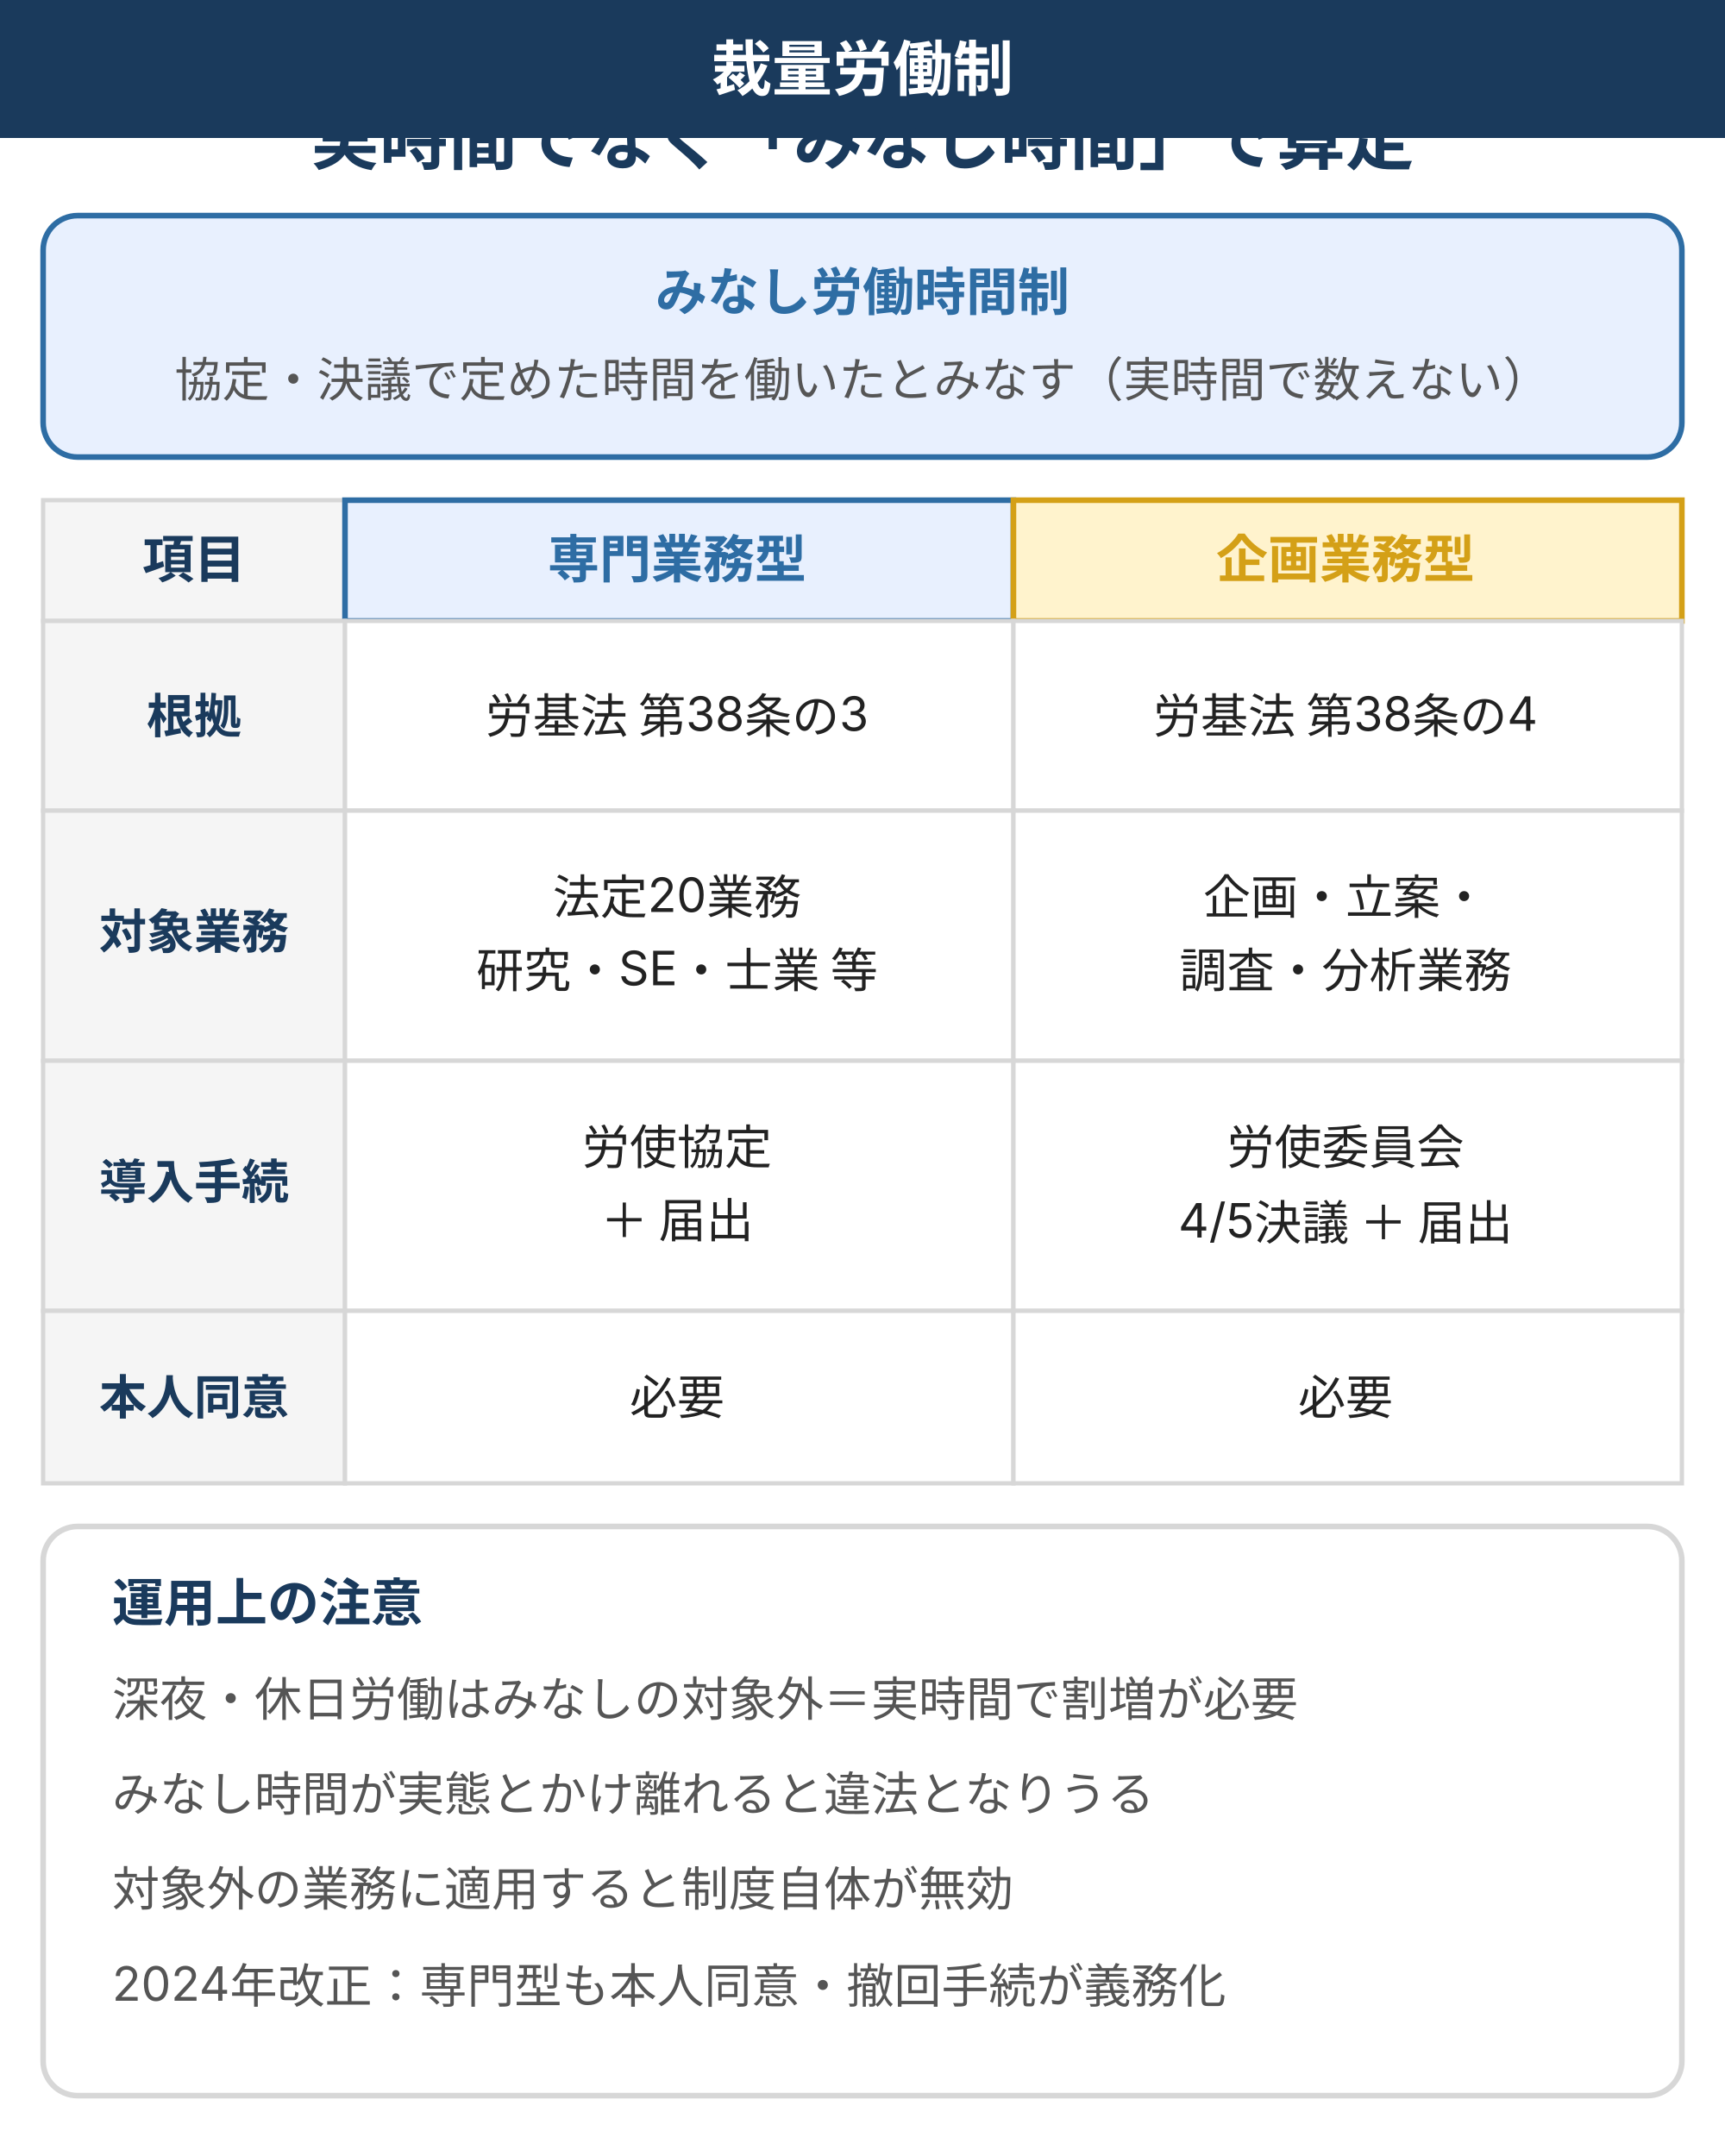
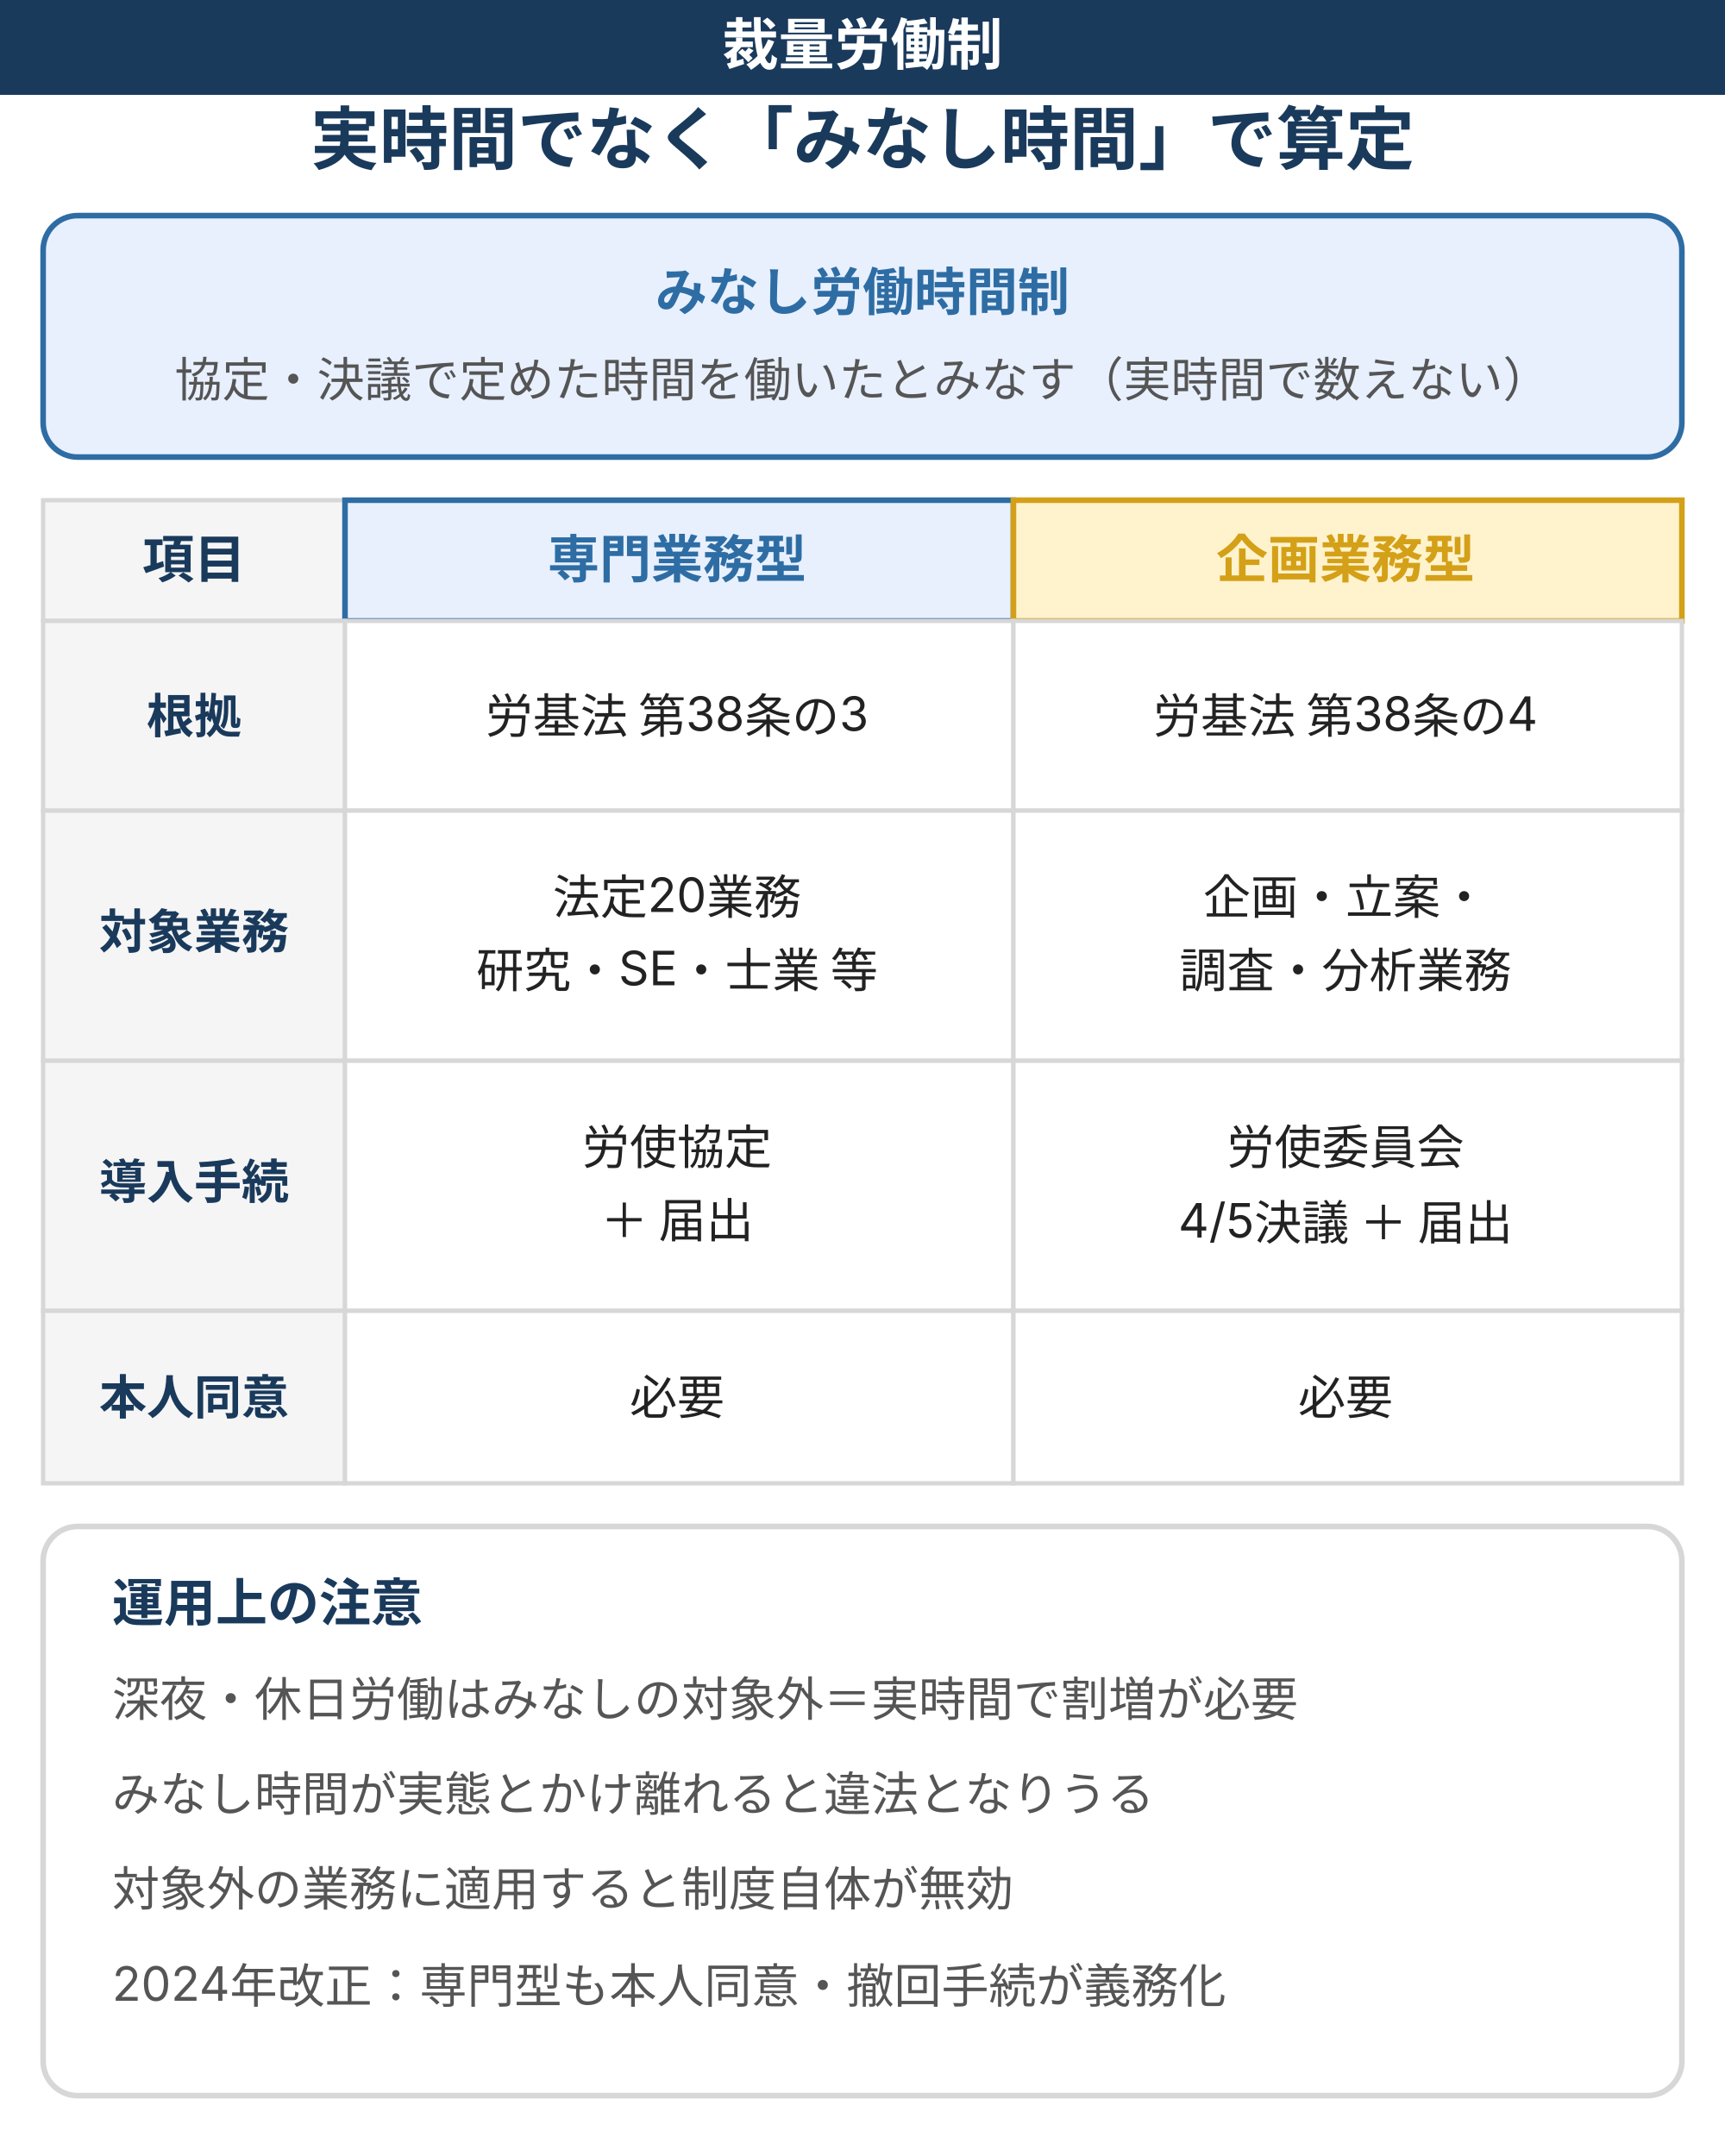
<svg xmlns="http://www.w3.org/2000/svg" viewBox="0 0 400 500" width="400" height="500" style="max-width:400px;width:100%" role="img" aria-label="裁量労働制の図解。実際の労働時間でなく労使協定や労使委員会の決議で定めた時間を働いたとみなす「みなし労働時間制」。専門業務型は労基法第38条の3・法定20業務（研究・SE・士業等）が対象で労使協定＋届出。企画業務型は第38条の4・企画立案調査分析業務が対象で労使委員会の4/5以上の決議＋届出。いずれも本人同意が必要。深夜・休日労働はみなしの対象外で実労働時間に基づく割増賃金が必要。2024年改正で専門業務型も本人同意・撤回手続が義務化。">
  <rect width="400" height="500" fill="#ffffff" />
-   <rect id="topic-band" x="0" y="0" width="400" height="32" fill="#1a3a5c" />
-   <text x="200" y="21" text-anchor="middle" font-size="14" font-weight="bold" fill="#ffffff">裁量労働制</text>
+   <rect id="topic-band" x="0" y="0" width="400" height="22" fill="#1a3a5c" />
+   <text x="200" y="15" text-anchor="middle" font-size="13" font-weight="bold" fill="#ffffff">裁量労働制</text>
  <defs>
    <style>
      text { font-family: Inter, "Noto Sans JP", "Hiragino Kaku Gothic ProN", sans-serif; }
      .t-sub  { font-size: 11px; fill: #8a8a8a; }
      .t-head { font-size: 16px; font-weight: bold; fill: #1a3a5c; }
      .c-t    { font-size: 12px; font-weight: bold; fill: #2e6da4; }
      .c-d    { font-size: 11px; fill: #555; }
      .th     { font-size: 12px; font-weight: bold; }
      .lbl    { font-size: 11px; font-weight: bold; fill: #1a3a5c; }
      .cell   { font-size: 11px; fill: #222; }
      .f-head { font-size: 12px; font-weight: bold; fill: #1a3a5c; }
      .f-foot { font-size: 11px; fill: #555; }
    </style>
  </defs>
  <text class="t-head" x="200" y="38" text-anchor="middle">実時間でなく「みなし時間」で算定</text>
  <rect x="10" y="50" width="380" height="56" rx="8" fill="#e8f0fe" stroke="#2e6da4" stroke-width="1.3" />
  <text class="c-t" x="200" y="72" text-anchor="middle">みなし労働時間制</text>
  <text class="c-d" x="200" y="92" text-anchor="middle">協定・決議で定めた時間を働いたとみなす（実時間で数えない）</text>
  <rect x="10" y="116" width="70" height="28" fill="#f5f5f5" stroke="#d7d7d7" stroke-width="1" />
  <text class="th" x="45" y="134" text-anchor="middle" fill="#1a3a5c">項目</text>
  <rect x="80" y="116" width="155" height="28" fill="#e8f0fe" stroke="#2e6da4" stroke-width="1.3" />
  <text class="th" x="157" y="134" text-anchor="middle" fill="#2e6da4">専門業務型</text>
  <rect x="235" y="116" width="155" height="28" fill="#fff3cd" stroke="#d4a017" stroke-width="1.3" />
  <text class="th" x="312" y="134" text-anchor="middle" fill="#d4a017">企画業務型</text>
  <rect x="10" y="144" width="70" height="44" fill="#f5f5f5" stroke="#d7d7d7" stroke-width="1" />
  <text class="lbl" x="45" y="170" text-anchor="middle">根拠</text>
  <rect x="80" y="144" width="155" height="44" fill="#ffffff" stroke="#d7d7d7" stroke-width="1" />
  <text class="cell" x="157" y="170" text-anchor="middle">労基法 第38条の3</text>
  <rect x="235" y="144" width="155" height="44" fill="#ffffff" stroke="#d7d7d7" stroke-width="1" />
  <text class="cell" x="312" y="170" text-anchor="middle">労基法 第38条の4</text>
  <rect x="10" y="188" width="70" height="58" fill="#f5f5f5" stroke="#d7d7d7" stroke-width="1" />
  <text class="lbl" x="45" y="220" text-anchor="middle">対象業務</text>
  <rect x="80" y="188" width="155" height="58" fill="#ffffff" stroke="#d7d7d7" stroke-width="1" />
  <text class="cell" x="157" y="212" text-anchor="middle">法定20業務</text>
  <text class="cell" x="157" y="229" text-anchor="middle">研究・SE・士業 等</text>
  <rect x="235" y="188" width="155" height="58" fill="#ffffff" stroke="#d7d7d7" stroke-width="1" />
  <text class="cell" x="312" y="212" text-anchor="middle">企画・立案・</text>
  <text class="cell" x="312" y="229" text-anchor="middle">調査・分析業務</text>
  <rect x="10" y="246" width="70" height="58" fill="#f5f5f5" stroke="#d7d7d7" stroke-width="1" />
  <text class="lbl" x="45" y="278" text-anchor="middle">導入手続</text>
  <rect x="80" y="246" width="155" height="58" fill="#ffffff" stroke="#d7d7d7" stroke-width="1" />
  <text class="cell" x="157" y="270" text-anchor="middle">労使協定</text>
  <text class="cell" x="157" y="287" text-anchor="middle">＋ 届出</text>
  <rect x="235" y="246" width="155" height="58" fill="#ffffff" stroke="#d7d7d7" stroke-width="1" />
  <text class="cell" x="312" y="270" text-anchor="middle">労使委員会</text>
  <text class="cell" x="312" y="287" text-anchor="middle">4/5決議 ＋ 届出</text>
  <rect x="10" y="304" width="70" height="40" fill="#f5f5f5" stroke="#d7d7d7" stroke-width="1" />
  <text class="lbl" x="45" y="328" text-anchor="middle">本人同意</text>
  <rect x="80" y="304" width="155" height="40" fill="#ffffff" stroke="#d7d7d7" stroke-width="1" />
  <text class="cell" x="157" y="328" text-anchor="middle">必要</text>
  <rect x="235" y="304" width="155" height="40" fill="#ffffff" stroke="#d7d7d7" stroke-width="1" />
  <text class="cell" x="312" y="328" text-anchor="middle">必要</text>
  <rect x="10" y="354" width="380" height="132" rx="8" fill="#ffffff" stroke="#d7d7d7" stroke-width="1.3" />
  <text class="f-head" x="26" y="376" text-anchor="start">運用上の注意</text>
  <text class="f-foot" x="26" y="398" text-anchor="start">深夜・休日労働はみなしの対象外＝実時間で割増が必要</text>
  <text class="f-foot" x="26" y="420" text-anchor="start">みなし時間が実態とかけ離れると違法となりうる</text>
  <text class="f-foot" x="26" y="442" text-anchor="start">対象外の業務に適用すると制度自体が無効</text>
  <text class="f-foot" x="26" y="464" text-anchor="start">2024年改正：専門型も本人同意・撤回手続が義務化</text>
</svg>
